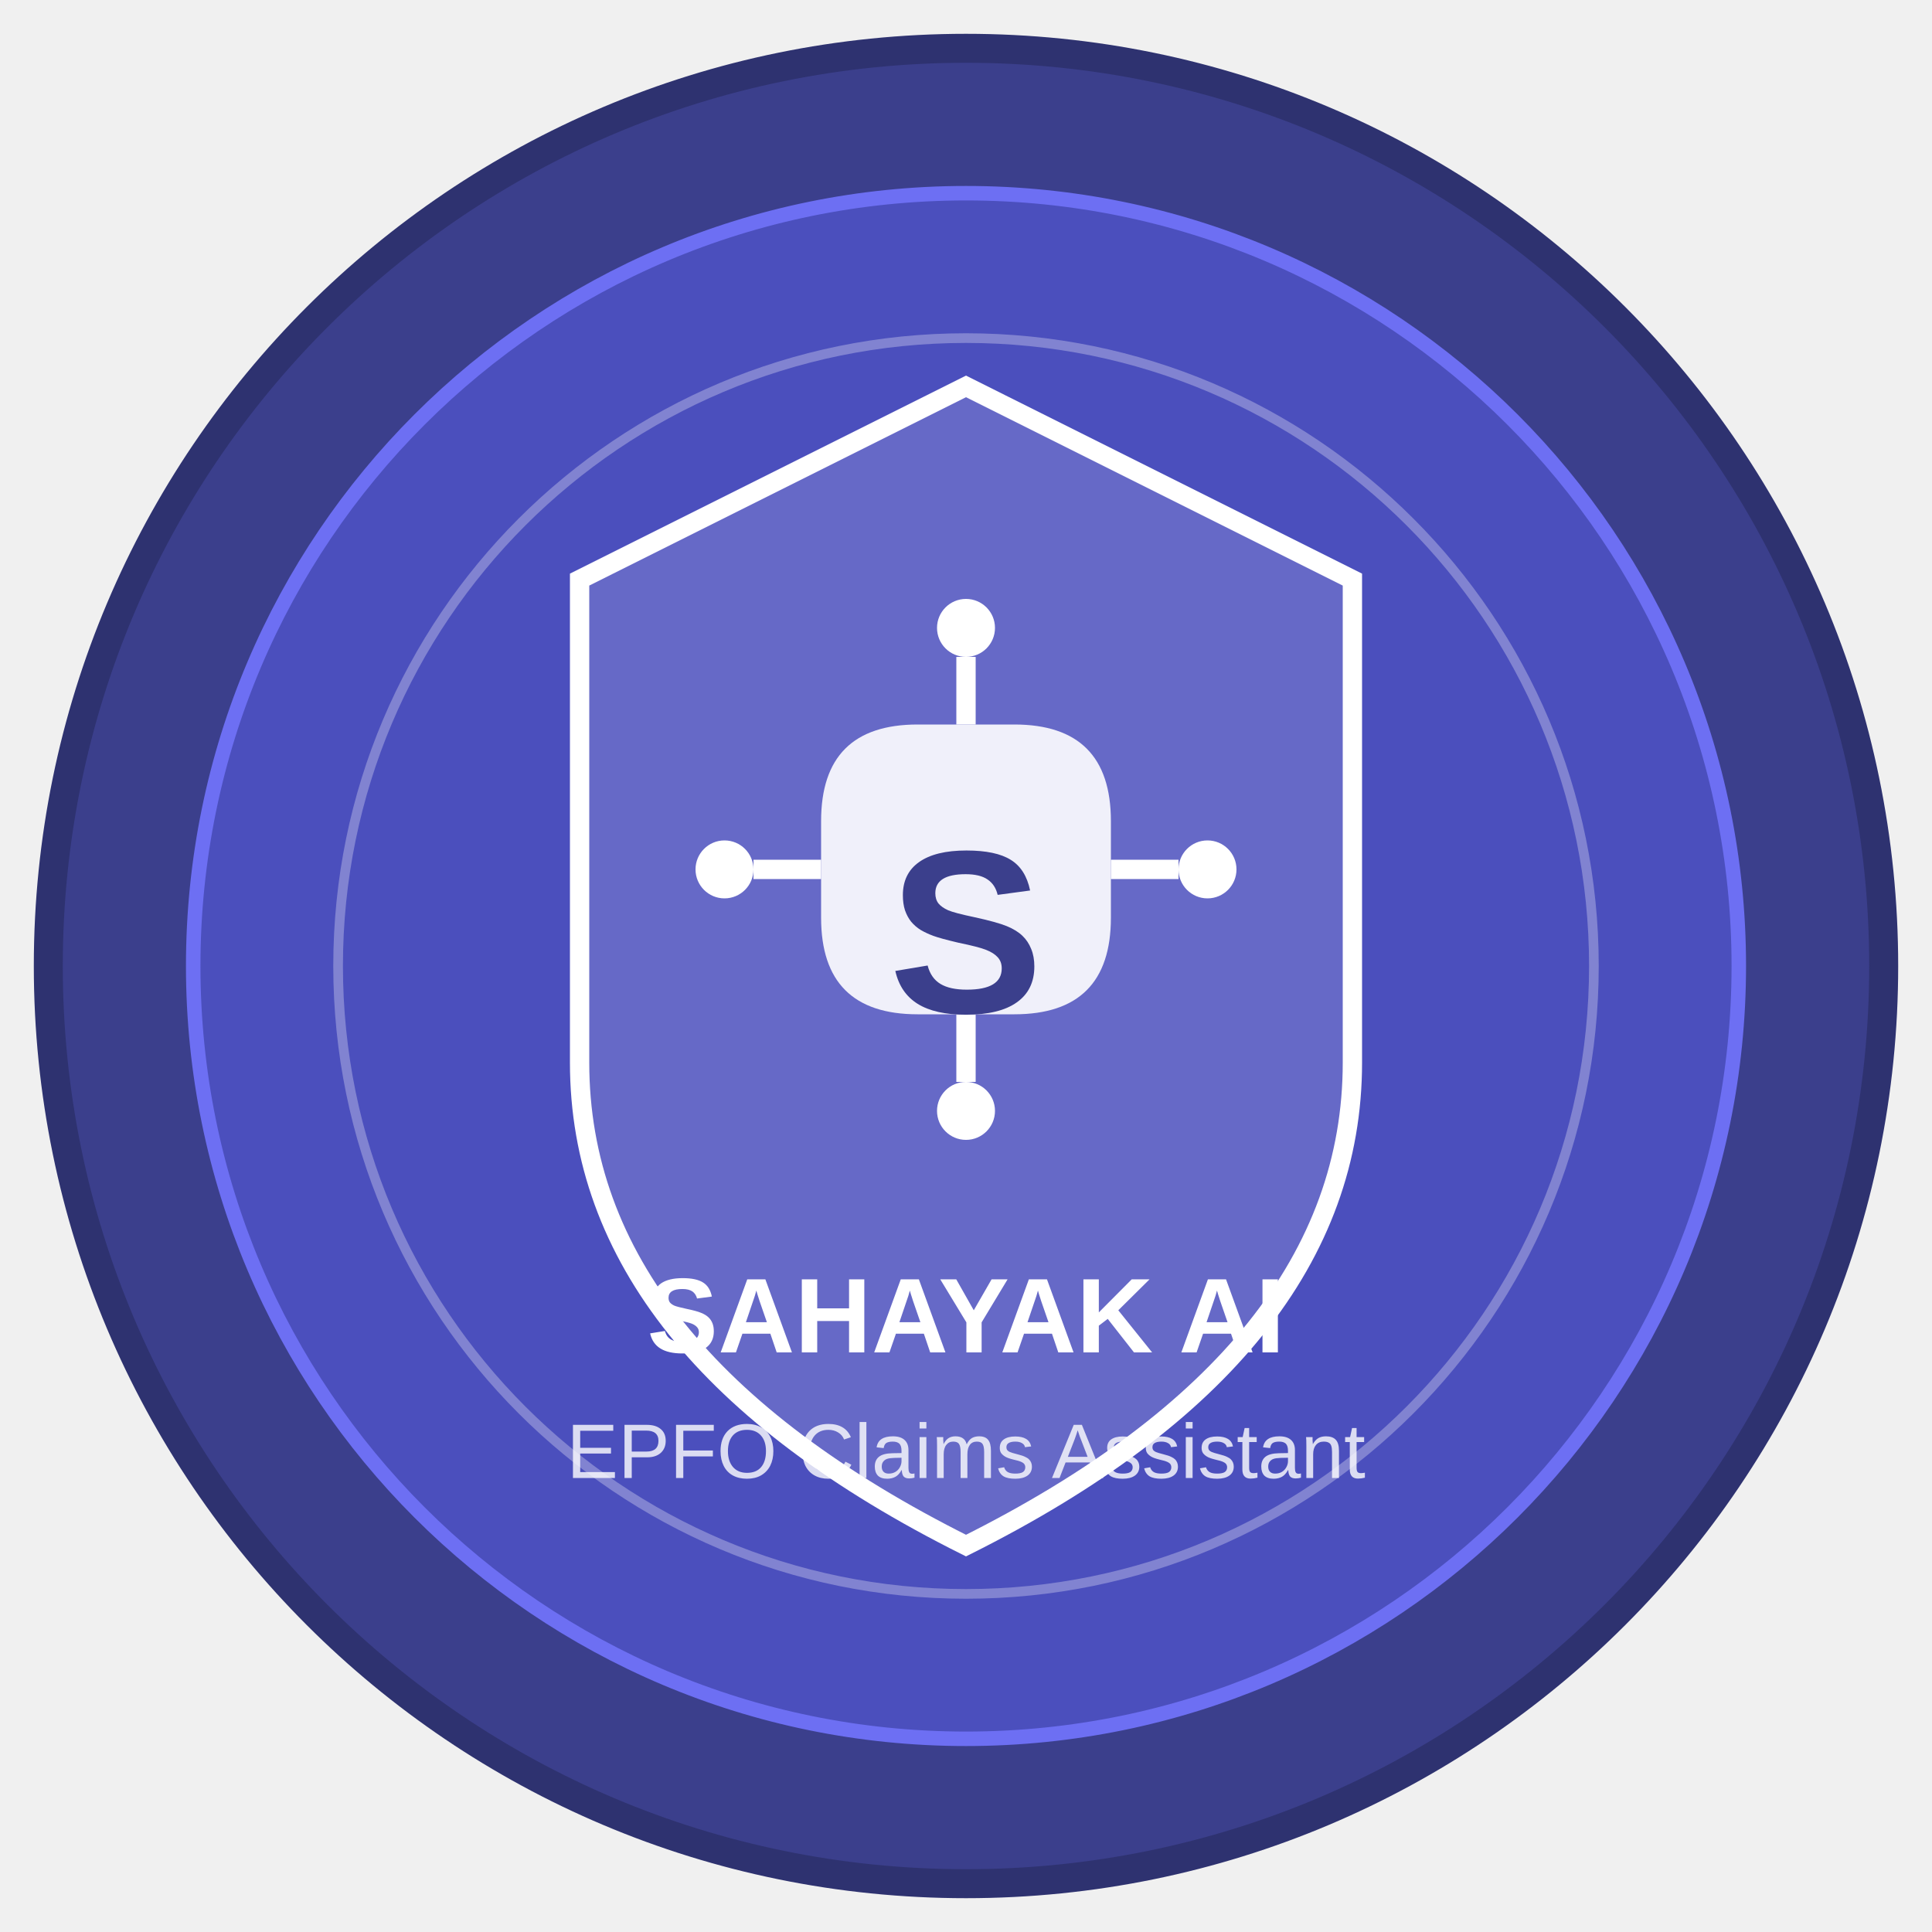
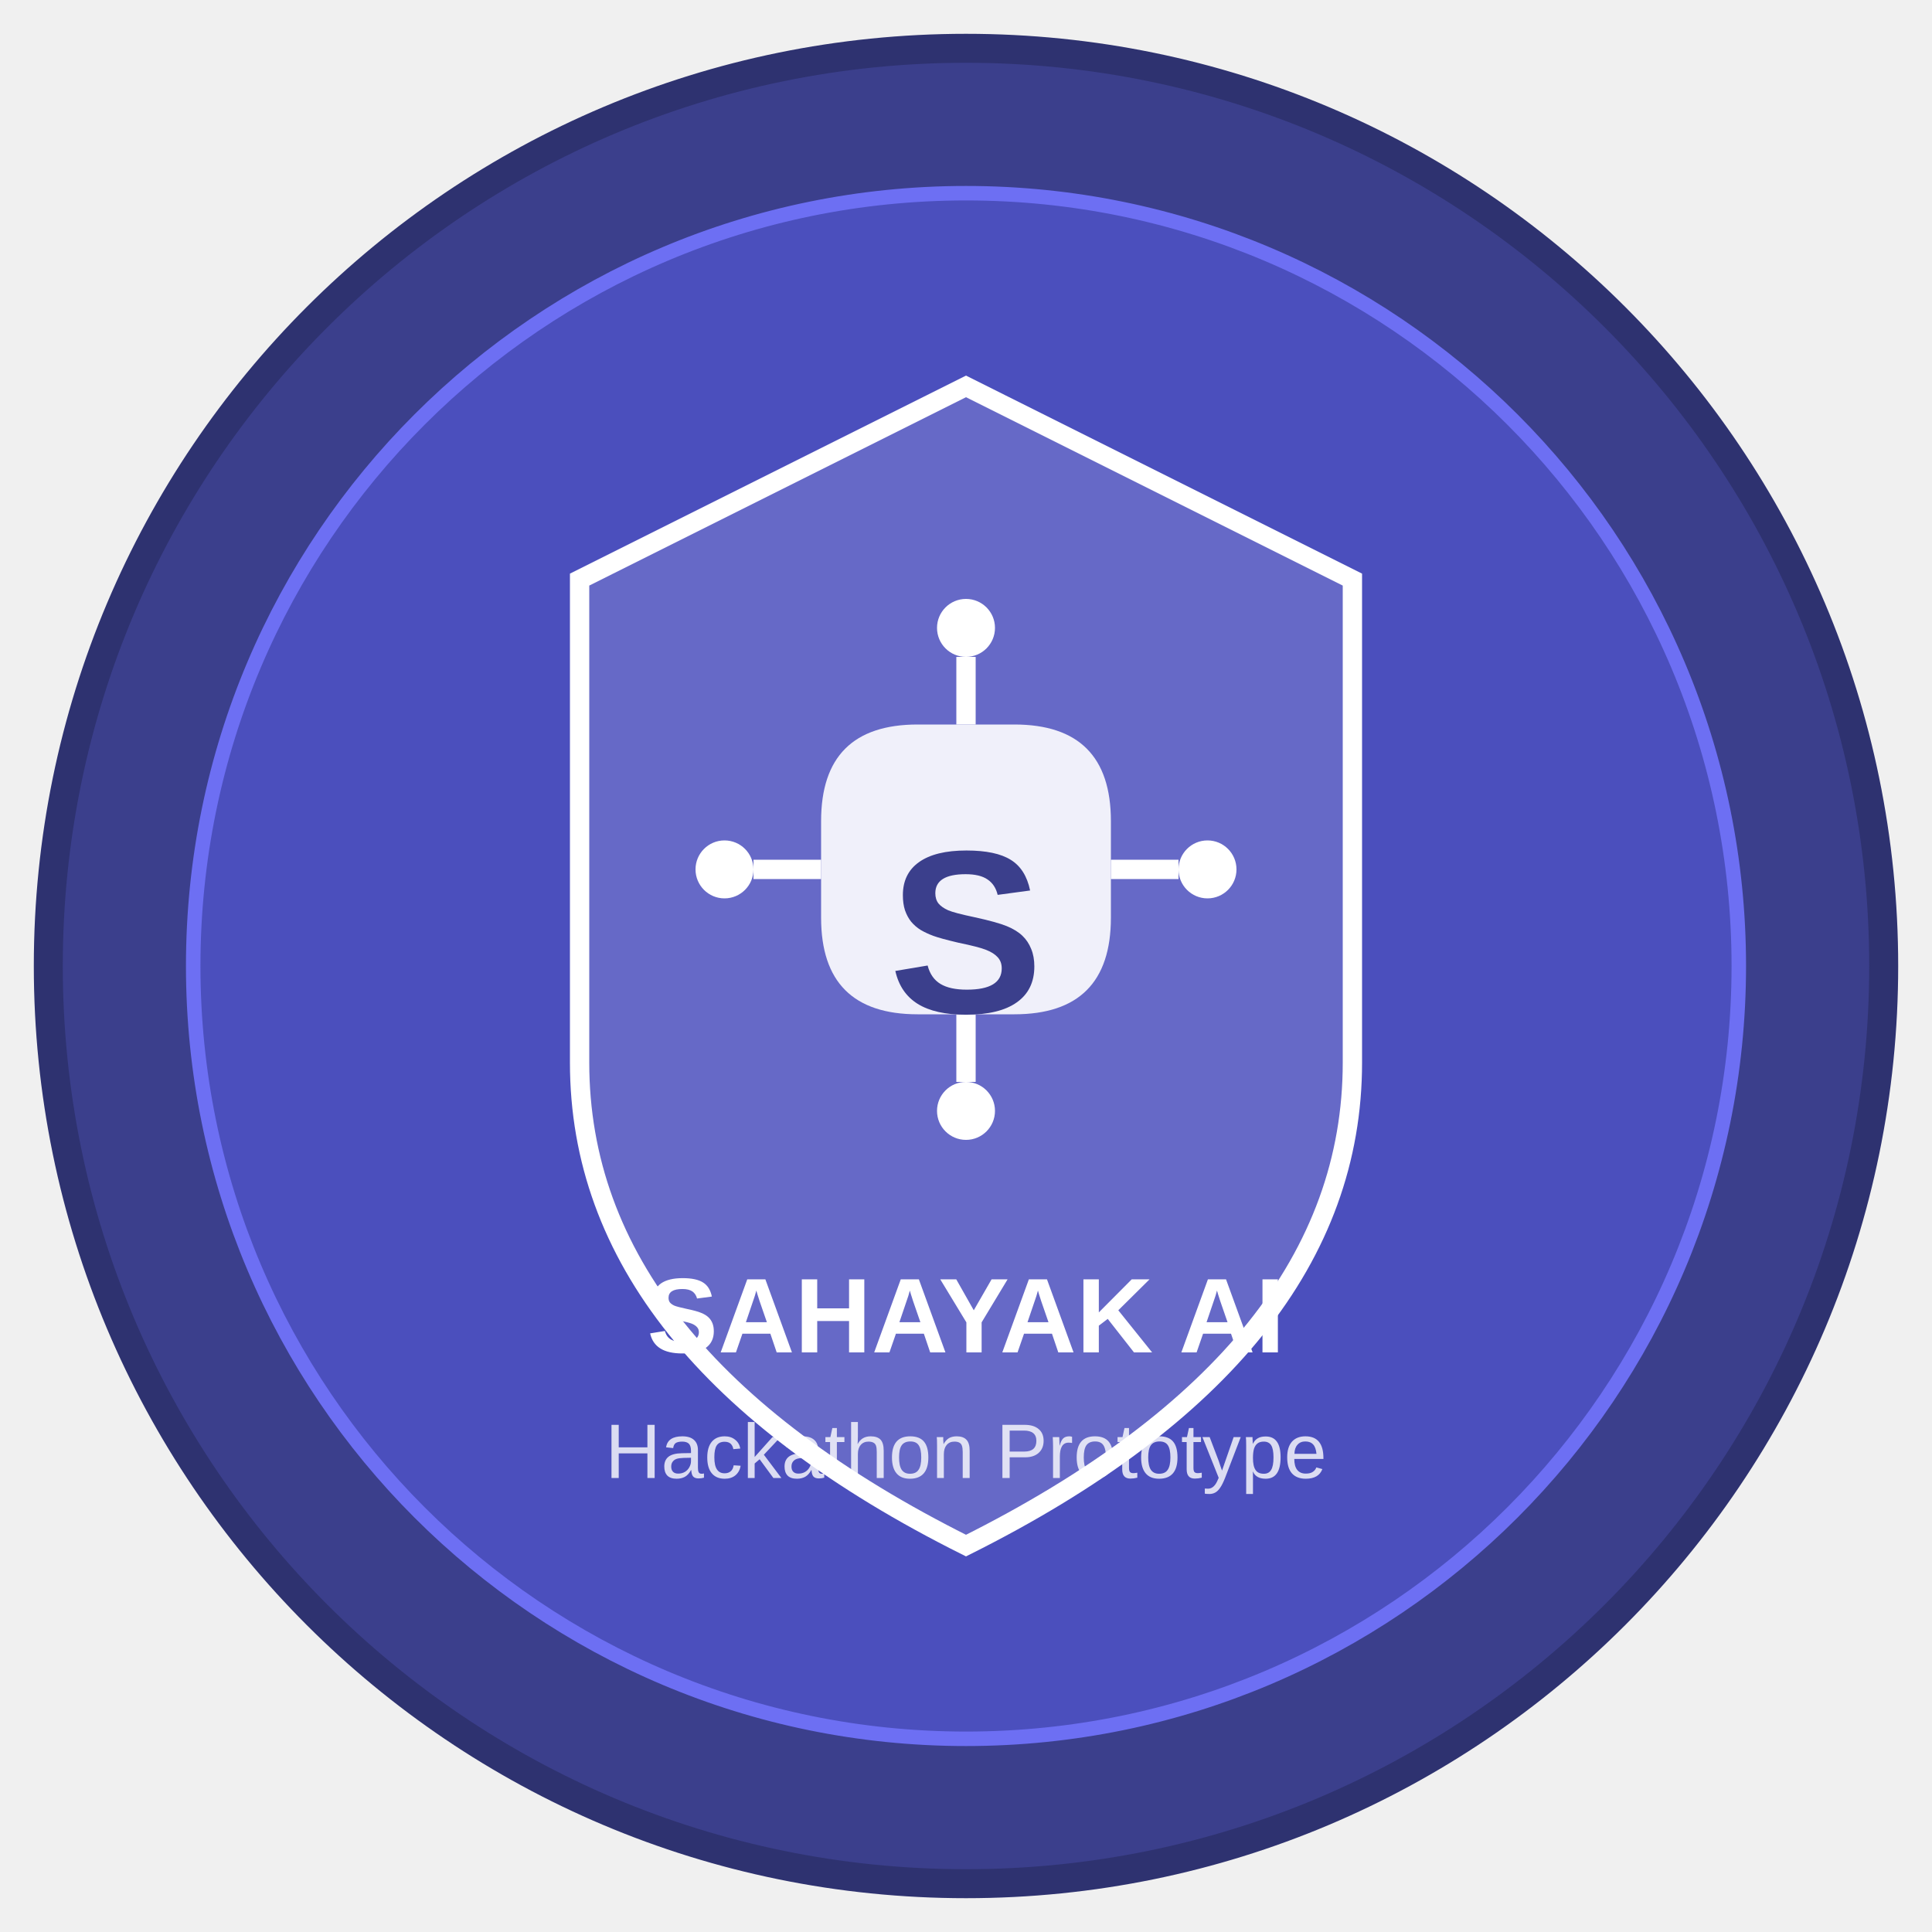
<svg xmlns="http://www.w3.org/2000/svg" viewBox="0 0 200 200" width="200" height="200">
  <circle cx="100" cy="100" r="95" fill="#3B3F8C" stroke="#2E3270" stroke-width="3" />
  <circle cx="100" cy="100" r="80" fill="#4B4FBD" stroke="#6d6ff3" stroke-width="1.5" />
-   <circle cx="100" cy="100" r="65" fill="none" stroke="#ffffff" stroke-width="1" opacity="0.3" />
  <path d="M100 40 L140 60 L140 110 Q140 140 100 160 Q60 140 60 110 L60 60 Z" fill="#ffffff" fill-opacity="0.15" stroke="#ffffff" stroke-width="2" />
  <path d="M85 85 Q85 75 95 75 L105 75 Q115 75 115 85 L115 95 Q115 105 105 105 L95 105 Q85 105 85 95 Z" fill="#ffffff" fill-opacity="0.9" />
  <line x1="100" y1="68" x2="100" y2="75" stroke="#ffffff" stroke-width="2" />
  <line x1="100" y1="105" x2="100" y2="112" stroke="#ffffff" stroke-width="2" />
  <line x1="78" y1="90" x2="85" y2="90" stroke="#ffffff" stroke-width="2" />
  <line x1="115" y1="90" x2="122" y2="90" stroke="#ffffff" stroke-width="2" />
  <circle cx="100" cy="65" r="3" fill="#ffffff" />
  <circle cx="100" cy="115" r="3" fill="#ffffff" />
  <circle cx="75" cy="90" r="3" fill="#ffffff" />
  <circle cx="125" cy="90" r="3" fill="#ffffff" />
  <text x="100" y="98" font-family="Arial, sans-serif" font-size="24" font-weight="bold" fill="#3B3F8C" text-anchor="middle" dominant-baseline="middle">S</text>
  <text x="100" y="140" font-family="Arial, sans-serif" font-size="11" fill="#ffffff" text-anchor="middle" font-weight="bold">SAHAYAK AI</text>
-   <text x="100" y="153" font-family="Arial, sans-serif" font-size="8" fill="#ffffff" text-anchor="middle" opacity="0.8">EPFO Claims Assistant</text>
+   <text x="100" y="153" font-family="Arial, sans-serif" font-size="8" fill="#ffffff" text-anchor="middle" opacity="0.8">Hackathon Prototype</text>
</svg>
